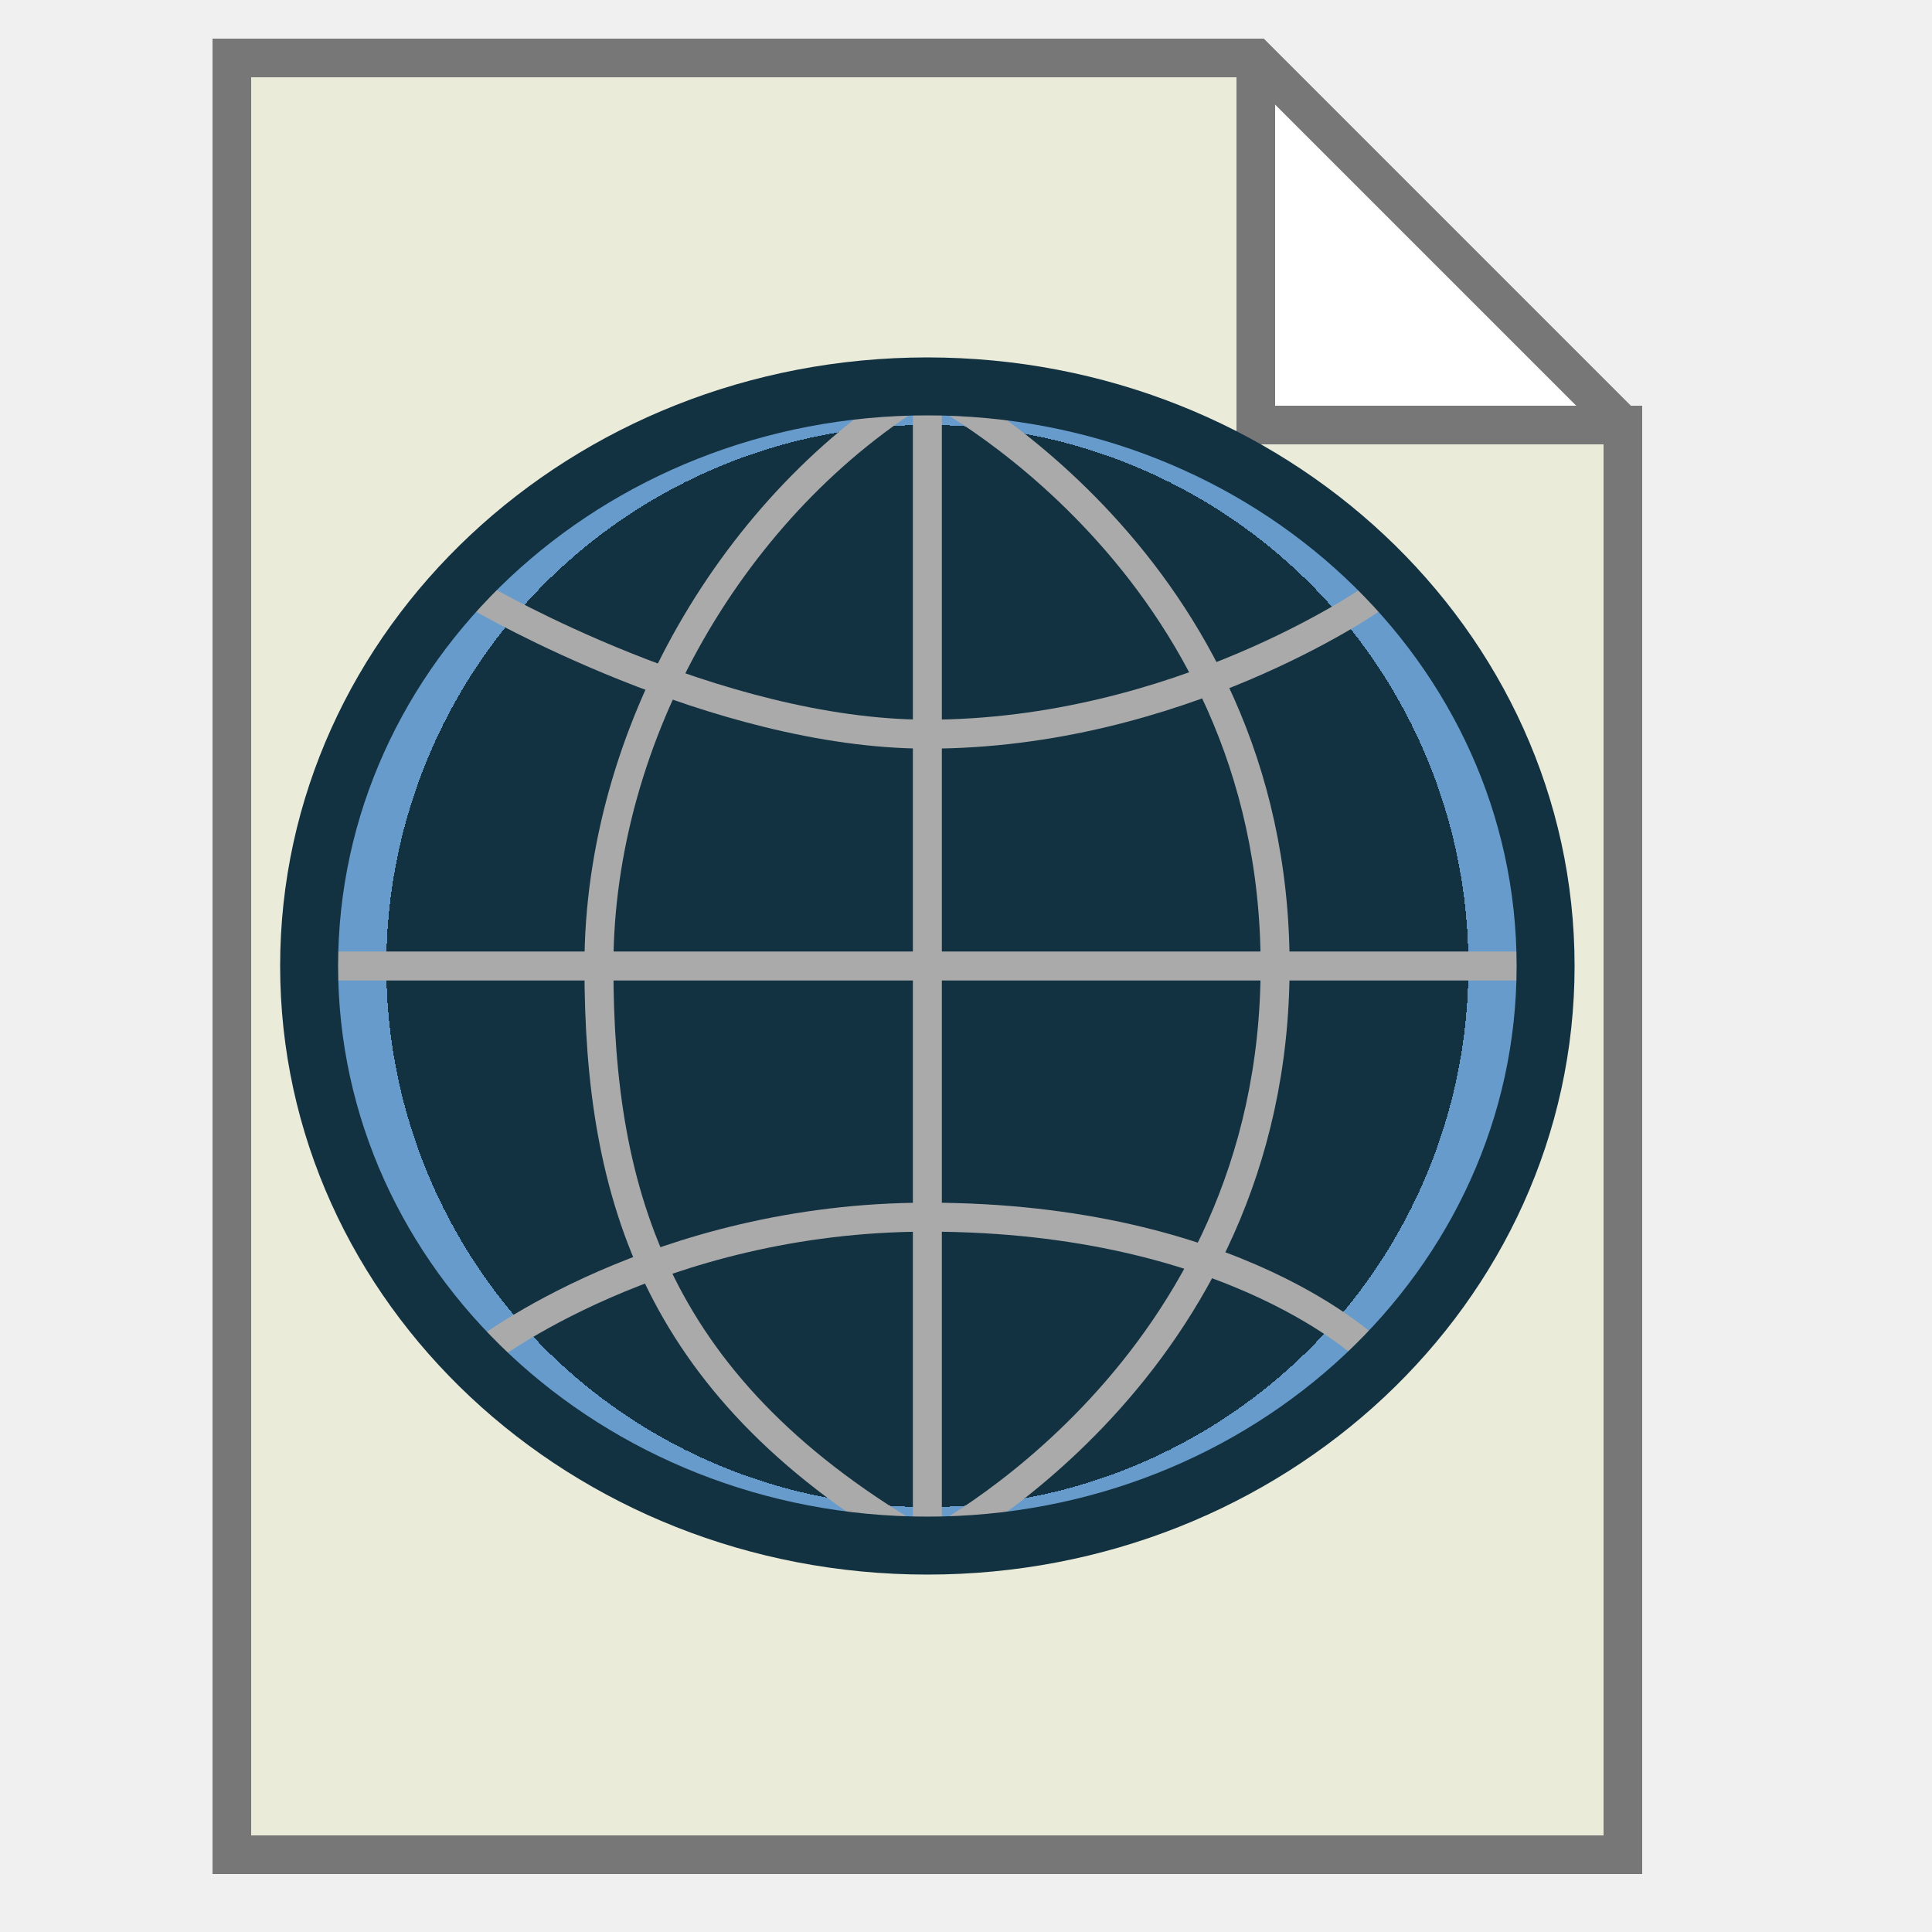
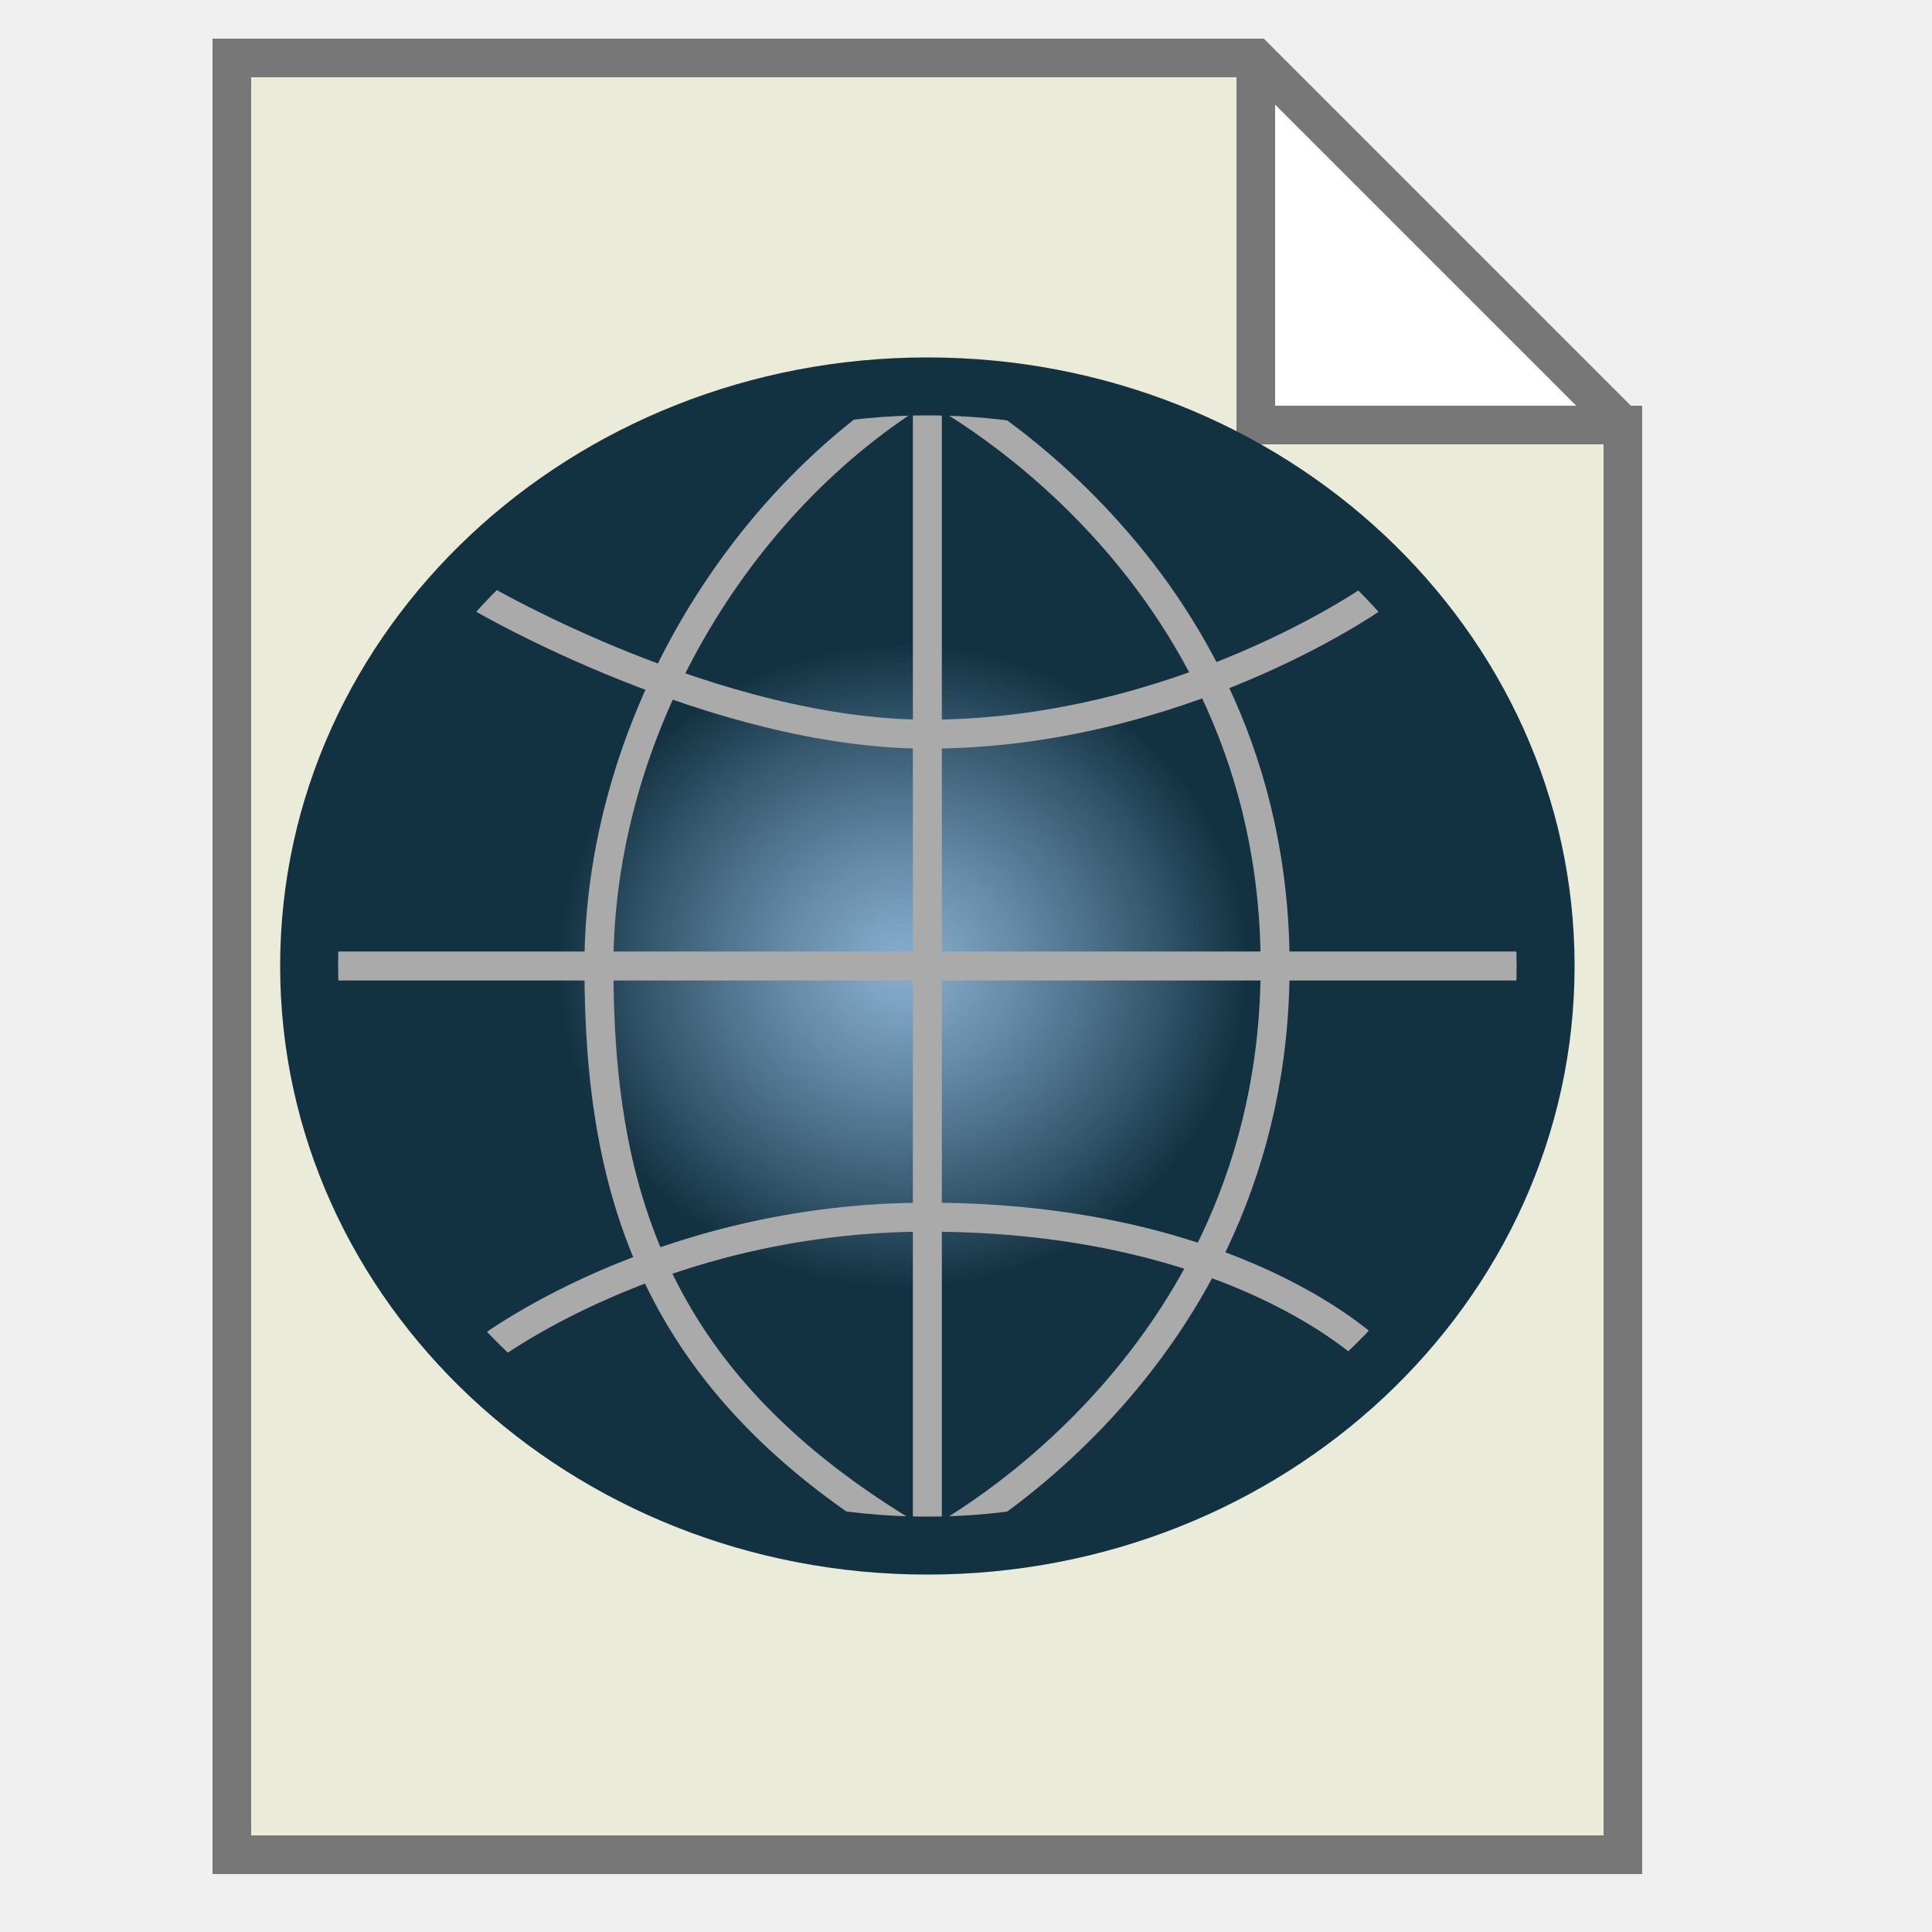
<svg xmlns="http://www.w3.org/2000/svg" version="1.1" height="100" width="100">
  <path style="fill:#ffffff;stroke:none;" d="m 65,3 0,19 19,0 z" />
  <path style="fill:#EBEBDA;stroke:#777777;stroke-width:2;" d="m 65,3 0,19 19,0 0,74 -72,0 0,-93 53,0 19,19" />
  <defs>
-     <radialGradient id="RG1" cx="48" cy="50" fx="48" fy="50" r="28" gradientUnits="userSpaceOnUse">
-       <stop style="stop-color:#123141;stop-opacity:1;" offset="1" />
-       <stop style="stop-color:#679BCB;stop-opacity:1;" offset="0" />
+     <radialGradient id="RG1" cx="48%" cy="50%" fx="48%" fy="50%" r="28%">
+       <stop style="stop-color:rgb(103,155,203);stop-opacity:0.75;" offset="0%" />
+       <stop style="stop-color:rgb(18,49,65);stop-opacity:1;" offset="100%" />
    </radialGradient>
  </defs>
-   <ellipse cx="48" cy="50" rx="32" ry="30" style="fill:url(#RG1);fill-opacity:1;fill-rule:nonzero" />
+   <ellipse cx="48" cy="50" rx="32" ry="30" style="fill:url(#RG1)" />
  <g style="fill:none;stroke:#aaaaaa;stroke-width:1.5px;stroke-linecap:butt;">
    <path d="M 48,80 C 34,72 31,62 31,50 31,38 38,26 48,20 l 0,60 C 48,80 66,71 66,50 66,29 48,20 48,20" />
    <path d="m 17,50 63,0 0,0" />
    <path d="m 25,31 c 0,0 12,7 23,7 13,0 23,-7 23,-7" />
    <path d="m 25,70 c 0,0 9,-7 23,-7 16,0 23,7 23,7" />
  </g>
  <ellipse cx="48" cy="50" rx="32" ry="30" style="stroke-width:3;stroke:#123141;fill:none;" />
</svg>
